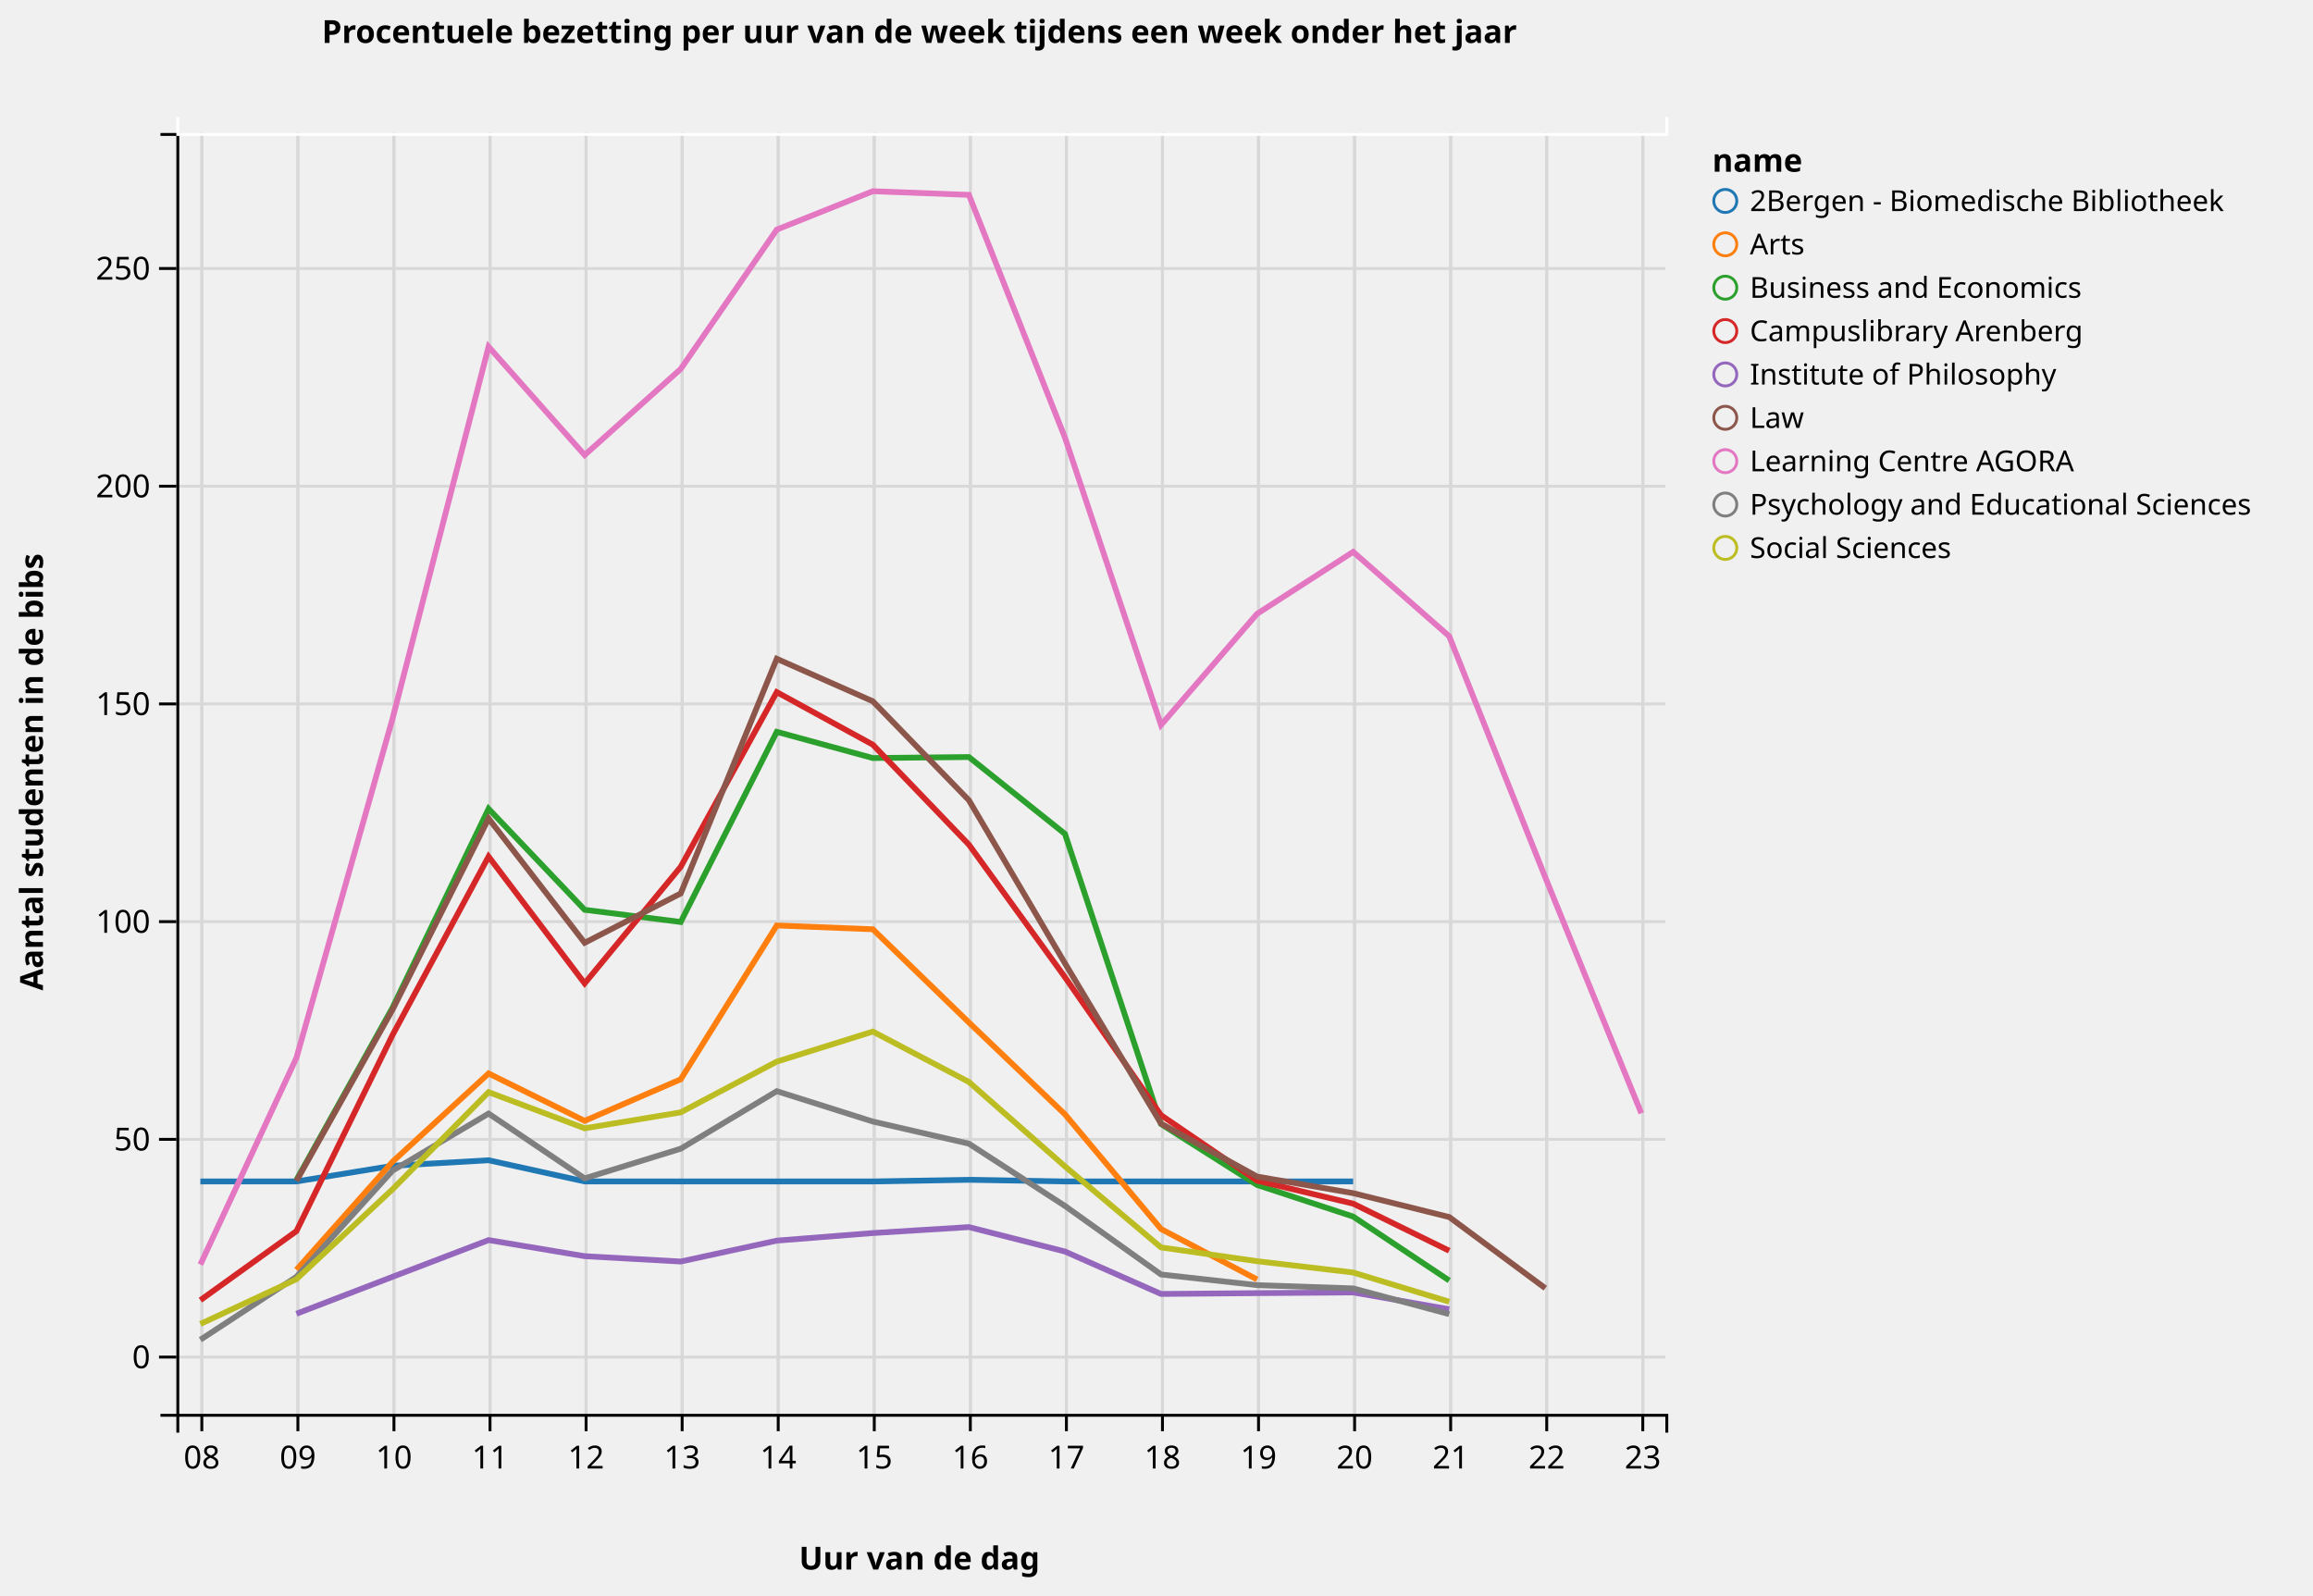
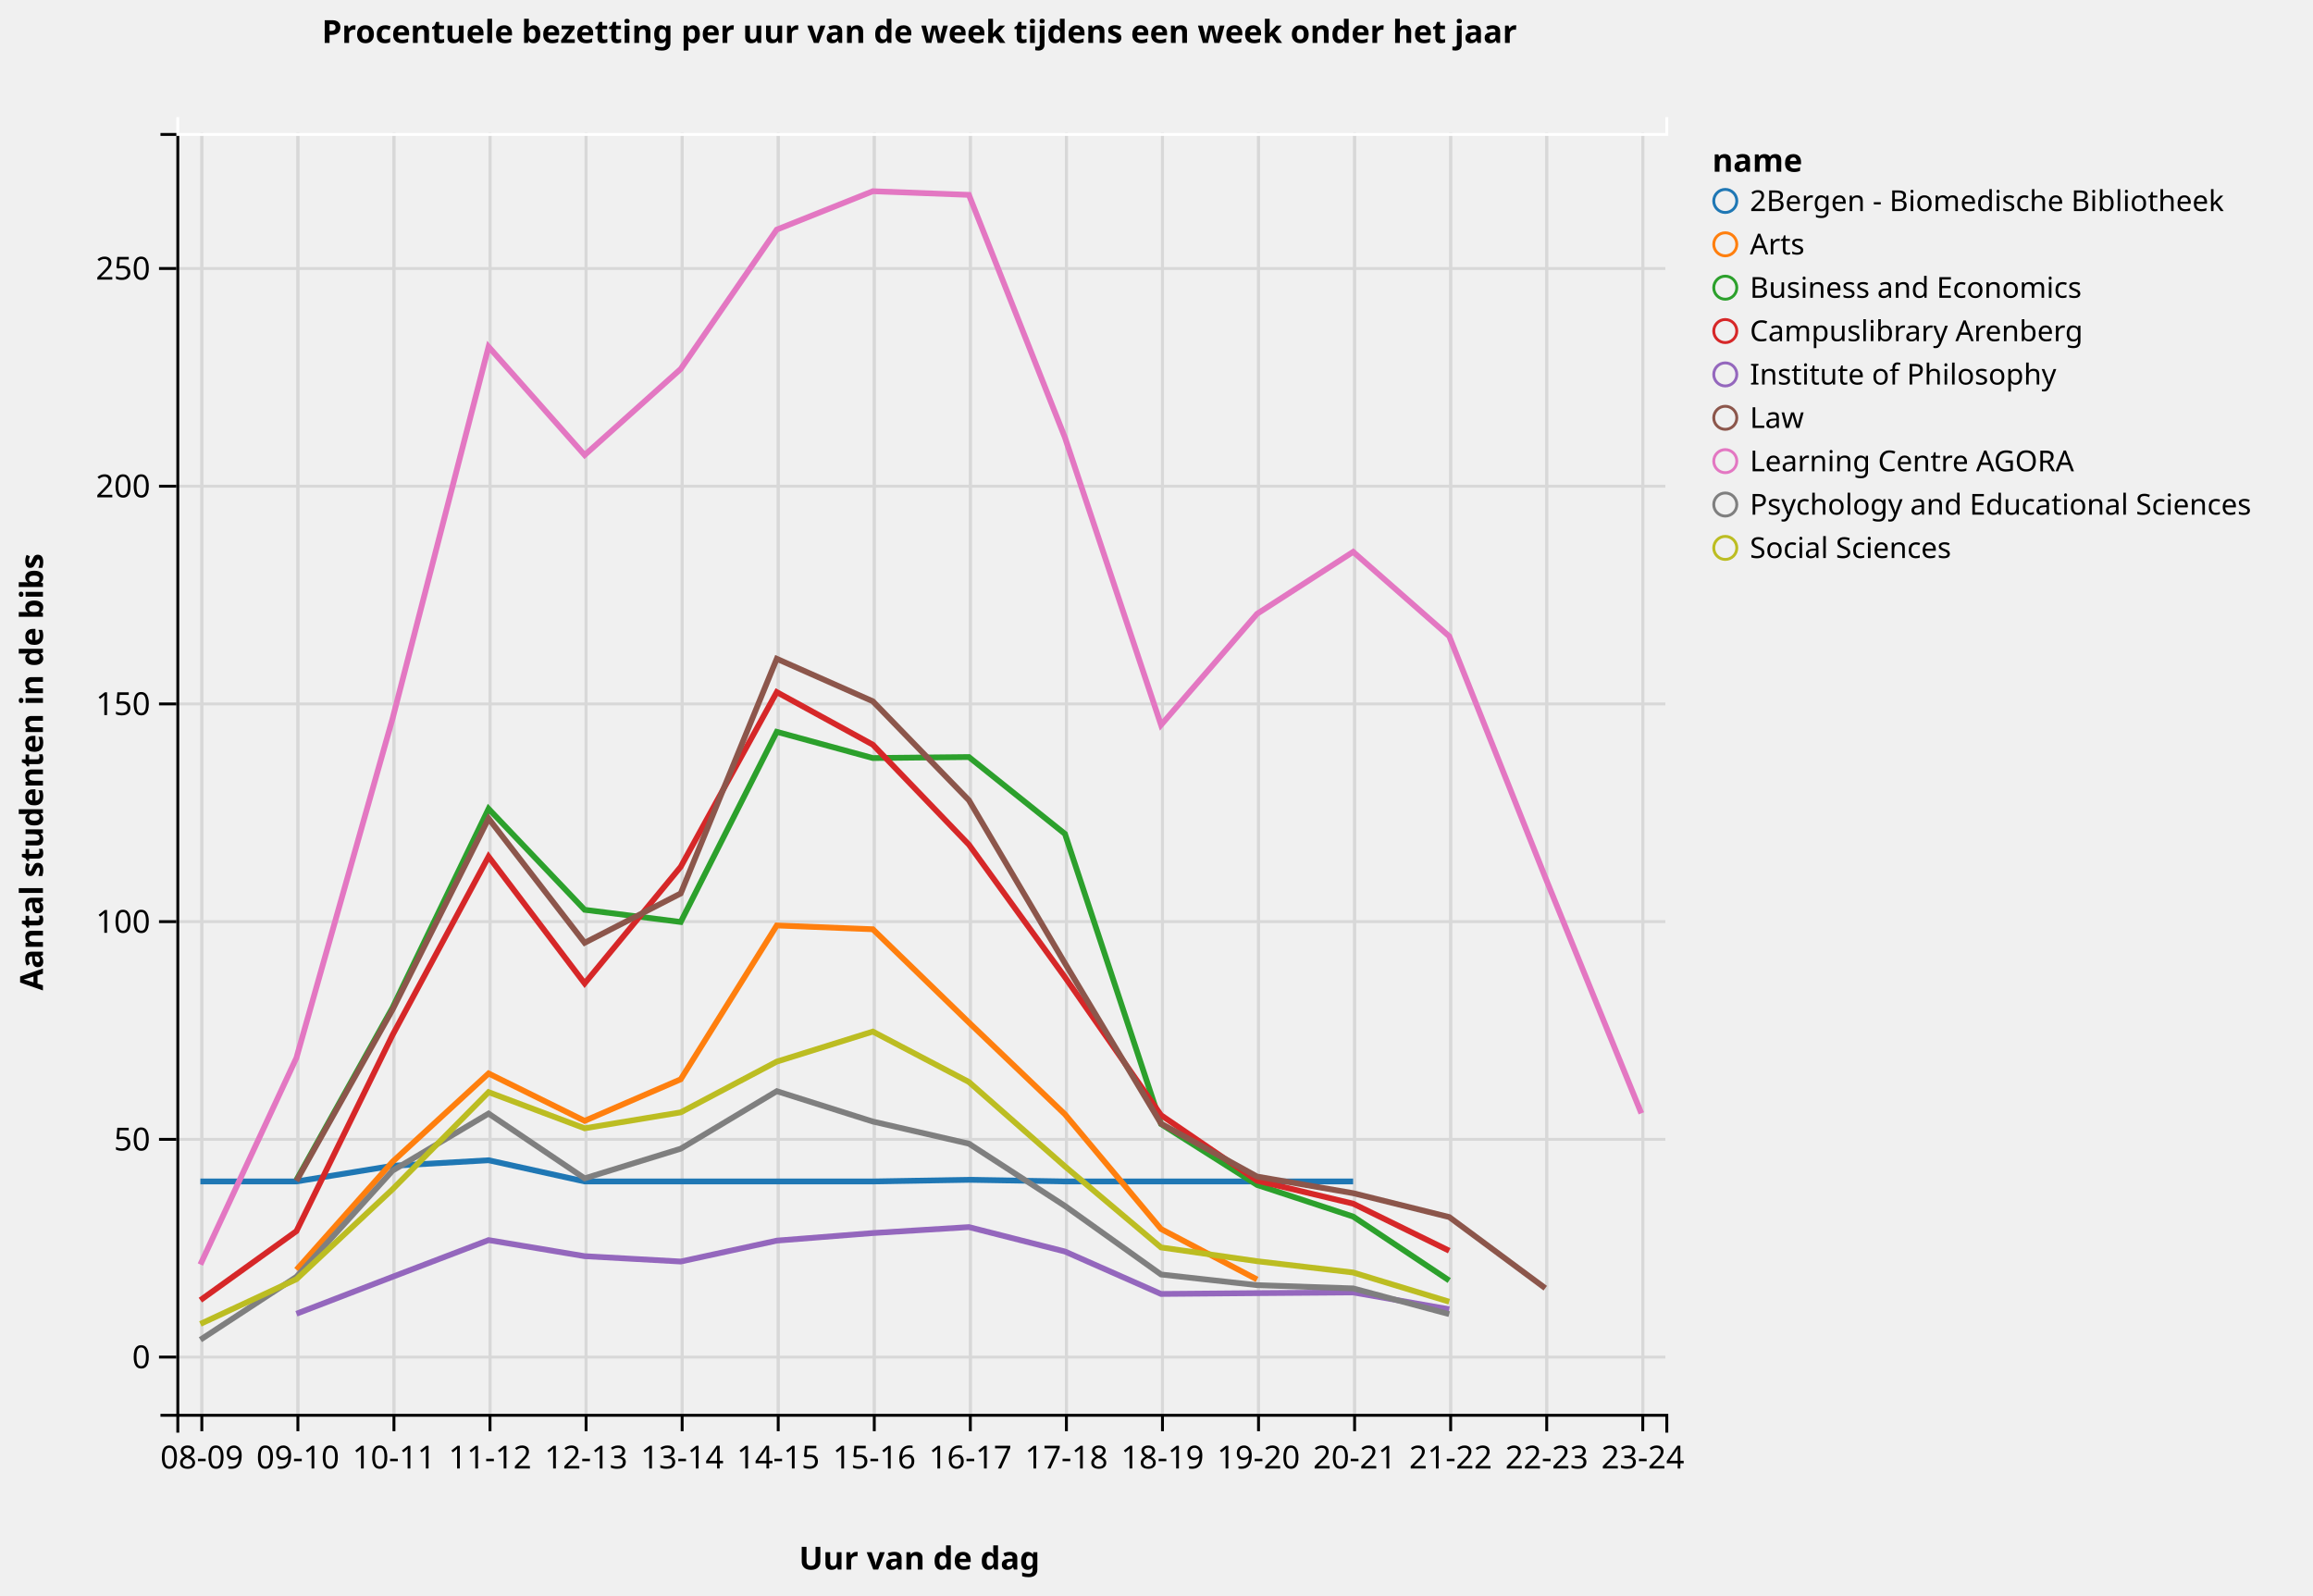
<svg xmlns="http://www.w3.org/2000/svg" class="marks" width="800" height="552">
  <g transform="translate(61,46)">
    <g id="g37" class="type-group">
      <g transform="translate(0,0)">
        <rect class="background" width="515" height="443" style="pointer-events: none; fill: none;" />
        <g id="g38" class="type-group">
          <g transform="translate(0,0)">
            <rect class="background" width="0" height="0" style="pointer-events: none; fill: none;" />
            <g id="g39" class="type-rule" style="pointer-events: none;">
              <line x1="0" y1="423.364" x2="515" y2="423.364" style="fill: none; stroke: #d8d8d8; stroke-width: 1px; opacity: 1;" />
              <line x1="0" y1="348.063" x2="515" y2="348.063" style="fill: none; stroke: #d8d8d8; stroke-width: 1px; opacity: 1;" />
              <line x1="0" y1="272.763" x2="515" y2="272.763" style="fill: none; stroke: #d8d8d8; stroke-width: 1px; opacity: 1;" />
              <line x1="0" y1="197.463" x2="515" y2="197.463" style="fill: none; stroke: #d8d8d8; stroke-width: 1px; opacity: 1;" />
              <line x1="0" y1="122.163" x2="515" y2="122.163" style="fill: none; stroke: #d8d8d8; stroke-width: 1px; opacity: 1;" />
              <line x1="0" y1="46.862" x2="515" y2="46.862" style="fill: none; stroke: #d8d8d8; stroke-width: 1px; opacity: 1;" />
            </g>
            <g id="g40" class="type-rule" style="pointer-events: none;">
              <line x1="-6" y1="423.364" x2="0" y2="423.364" style="fill: none; stroke: #000000; stroke-width: 1px; opacity: 1;" />
              <line x1="-6" y1="348.063" x2="0" y2="348.063" style="fill: none; stroke: #000000; stroke-width: 1px; opacity: 1;" />
              <line x1="-6" y1="272.763" x2="0" y2="272.763" style="fill: none; stroke: #000000; stroke-width: 1px; opacity: 1;" />
              <line x1="-6" y1="197.463" x2="0" y2="197.463" style="fill: none; stroke: #000000; stroke-width: 1px; opacity: 1;" />
              <line x1="-6" y1="122.163" x2="0" y2="122.163" style="fill: none; stroke: #000000; stroke-width: 1px; opacity: 1;" />
              <line x1="-6" y1="46.862" x2="0" y2="46.862" style="fill: none; stroke: #000000; stroke-width: 1px; opacity: 1;" />
            </g>
            <g id="g41" class="type-rule" style="pointer-events: none;" />
            <g id="g42" class="type-text">
              <text x="-9" y="423.364" text-anchor="end" dy=".35em" style="font-style: normal; font-variant: normal; font-weight: normal; font-size: 11px; line-height: normal; font-family: sans-serif; fill: #000000; opacity: 1;">0</text>
              <text x="-9" y="348.063" text-anchor="end" dy=".35em" style="font-style: normal; font-variant: normal; font-weight: normal; font-size: 11px; line-height: normal; font-family: sans-serif; fill: #000000; opacity: 1;">50</text>
              <text x="-9" y="272.763" text-anchor="end" dy=".35em" style="font-style: normal; font-variant: normal; font-weight: normal; font-size: 11px; line-height: normal; font-family: sans-serif; fill: #000000; opacity: 1;">100</text>
              <text x="-9" y="197.463" text-anchor="end" dy=".35em" style="font-style: normal; font-variant: normal; font-weight: normal; font-size: 11px; line-height: normal; font-family: sans-serif; fill: #000000; opacity: 1;">150</text>
              <text x="-9" y="122.163" text-anchor="end" dy=".35em" style="font-style: normal; font-variant: normal; font-weight: normal; font-size: 11px; line-height: normal; font-family: sans-serif; fill: #000000; opacity: 1;">200</text>
              <text x="-9" y="46.862" text-anchor="end" dy=".35em" style="font-style: normal; font-variant: normal; font-weight: normal; font-size: 11px; line-height: normal; font-family: sans-serif; fill: #000000; opacity: 1;">250</text>
            </g>
            <g id="g43" class="type-path" style="pointer-events: none;">
              <path transform="translate(0.5,0.5)" d="M-6,0H0V443H-6" style="fill: none; stroke: #000000; stroke-width: 1px;" />
            </g>
            <g id="g44" class="type-text">
              <text x="-50" y="221" text-anchor="middle" transform="rotate(-90 -50,221)" dy=".35em" style="font-weight: bold; font-style: normal; font-variant: normal; font-size: 11px; line-height: normal; font-family: sans-serif; fill: #000000;">Aantal studenten in de bibs</text>
            </g>
          </g>
        </g>
        <g id="g45" class="type-group">
          <g transform="translate(0,443)">
            <rect class="background" width="0" height="0" style="pointer-events: none; fill: none;" />
            <g id="g46" class="type-rule" style="pointer-events: none;">
              <line x1="8.806" y1="-443" x2="8.806" y2="0" style="fill: none; stroke: #d8d8d8; stroke-width: 1px; opacity: 1;" />
              <line x1="42.032" y1="-443" x2="42.032" y2="0" style="fill: none; stroke: #d8d8d8; stroke-width: 1px; opacity: 1;" />
              <line x1="75.258" y1="-443" x2="75.258" y2="0" style="fill: none; stroke: #d8d8d8; stroke-width: 1px; opacity: 1;" />
              <line x1="108.484" y1="-443" x2="108.484" y2="0" style="fill: none; stroke: #d8d8d8; stroke-width: 1px; opacity: 1;" />
              <line x1="141.71" y1="-443" x2="141.71" y2="0" style="fill: none; stroke: #d8d8d8; stroke-width: 1px; opacity: 1;" />
              <line x1="174.935" y1="-443" x2="174.935" y2="0" style="fill: none; stroke: #d8d8d8; stroke-width: 1px; opacity: 1;" />
              <line x1="208.161" y1="-443" x2="208.161" y2="0" style="fill: none; stroke: #d8d8d8; stroke-width: 1px; opacity: 1;" />
              <line x1="241.387" y1="-443" x2="241.387" y2="0" style="fill: none; stroke: #d8d8d8; stroke-width: 1px; opacity: 1;" />
              <line x1="274.613" y1="-443" x2="274.613" y2="0" style="fill: none; stroke: #d8d8d8; stroke-width: 1px; opacity: 1;" />
              <line x1="307.839" y1="-443" x2="307.839" y2="0" style="fill: none; stroke: #d8d8d8; stroke-width: 1px; opacity: 1;" />
              <line x1="341.065" y1="-443" x2="341.065" y2="0" style="fill: none; stroke: #d8d8d8; stroke-width: 1px; opacity: 1;" />
              <line x1="374.29" y1="-443" x2="374.29" y2="0" style="fill: none; stroke: #d8d8d8; stroke-width: 1px; opacity: 1;" />
              <line x1="407.516" y1="-443" x2="407.516" y2="0" style="fill: none; stroke: #d8d8d8; stroke-width: 1px; opacity: 1;" />
              <line x1="440.742" y1="-443" x2="440.742" y2="0" style="fill: none; stroke: #d8d8d8; stroke-width: 1px; opacity: 1;" />
              <line x1="473.968" y1="-443" x2="473.968" y2="0" style="fill: none; stroke: #d8d8d8; stroke-width: 1px; opacity: 1;" />
              <line x1="507.194" y1="-443" x2="507.194" y2="0" style="fill: none; stroke: #d8d8d8; stroke-width: 1px; opacity: 1;" />
            </g>
            <g id="g47" class="type-rule" style="pointer-events: none;">
              <line x1="8.806" y1="0" x2="8.806" y2="6" style="fill: none; stroke: #000000; stroke-width: 1px; opacity: 1;" />
              <line x1="42.032" y1="0" x2="42.032" y2="6" style="fill: none; stroke: #000000; stroke-width: 1px; opacity: 1;" />
              <line x1="75.258" y1="0" x2="75.258" y2="6" style="fill: none; stroke: #000000; stroke-width: 1px; opacity: 1;" />
              <line x1="108.484" y1="0" x2="108.484" y2="6" style="fill: none; stroke: #000000; stroke-width: 1px; opacity: 1;" />
              <line x1="141.71" y1="0" x2="141.71" y2="6" style="fill: none; stroke: #000000; stroke-width: 1px; opacity: 1;" />
              <line x1="174.935" y1="0" x2="174.935" y2="6" style="fill: none; stroke: #000000; stroke-width: 1px; opacity: 1;" />
              <line x1="208.161" y1="0" x2="208.161" y2="6" style="fill: none; stroke: #000000; stroke-width: 1px; opacity: 1;" />
              <line x1="241.387" y1="0" x2="241.387" y2="6" style="fill: none; stroke: #000000; stroke-width: 1px; opacity: 1;" />
              <line x1="274.613" y1="0" x2="274.613" y2="6" style="fill: none; stroke: #000000; stroke-width: 1px; opacity: 1;" />
              <line x1="307.839" y1="0" x2="307.839" y2="6" style="fill: none; stroke: #000000; stroke-width: 1px; opacity: 1;" />
              <line x1="341.065" y1="0" x2="341.065" y2="6" style="fill: none; stroke: #000000; stroke-width: 1px; opacity: 1;" />
              <line x1="374.29" y1="0" x2="374.29" y2="6" style="fill: none; stroke: #000000; stroke-width: 1px; opacity: 1;" />
              <line x1="407.516" y1="0" x2="407.516" y2="6" style="fill: none; stroke: #000000; stroke-width: 1px; opacity: 1;" />
              <line x1="440.742" y1="0" x2="440.742" y2="6" style="fill: none; stroke: #000000; stroke-width: 1px; opacity: 1;" />
              <line x1="473.968" y1="0" x2="473.968" y2="6" style="fill: none; stroke: #000000; stroke-width: 1px; opacity: 1;" />
              <line x1="507.194" y1="0" x2="507.194" y2="6" style="fill: none; stroke: #000000; stroke-width: 1px; opacity: 1;" />
            </g>
            <g id="g48" class="type-rule" style="pointer-events: none;" />
            <g id="g49" class="type-text">
-               <text x="8.806" y="9" text-anchor="middle" dy=".9em" style="font-style: normal; font-variant: normal; font-weight: normal; font-size: 11px; line-height: normal; font-family: sans-serif; fill: #000000; opacity: 1;">08</text>
-               <text x="42.032" y="9" text-anchor="middle" dy=".9em" style="font-style: normal; font-variant: normal; font-weight: normal; font-size: 11px; line-height: normal; font-family: sans-serif; fill: #000000; opacity: 1;">09</text>
-               <text x="75.258" y="9" text-anchor="middle" dy=".9em" style="font-style: normal; font-variant: normal; font-weight: normal; font-size: 11px; line-height: normal; font-family: sans-serif; fill: #000000; opacity: 1;">10</text>
-               <text x="108.484" y="9" text-anchor="middle" dy=".9em" style="font-style: normal; font-variant: normal; font-weight: normal; font-size: 11px; line-height: normal; font-family: sans-serif; fill: #000000; opacity: 1;">11</text>
-               <text x="141.71" y="9" text-anchor="middle" dy=".9em" style="font-style: normal; font-variant: normal; font-weight: normal; font-size: 11px; line-height: normal; font-family: sans-serif; fill: #000000; opacity: 1;">12</text>
-               <text x="174.935" y="9" text-anchor="middle" dy=".9em" style="font-style: normal; font-variant: normal; font-weight: normal; font-size: 11px; line-height: normal; font-family: sans-serif; fill: #000000; opacity: 1;">13</text>
-               <text x="208.161" y="9" text-anchor="middle" dy=".9em" style="font-style: normal; font-variant: normal; font-weight: normal; font-size: 11px; line-height: normal; font-family: sans-serif; fill: #000000; opacity: 1;">14</text>
-               <text x="241.387" y="9" text-anchor="middle" dy=".9em" style="font-style: normal; font-variant: normal; font-weight: normal; font-size: 11px; line-height: normal; font-family: sans-serif; fill: #000000; opacity: 1;">15</text>
-               <text x="274.613" y="9" text-anchor="middle" dy=".9em" style="font-style: normal; font-variant: normal; font-weight: normal; font-size: 11px; line-height: normal; font-family: sans-serif; fill: #000000; opacity: 1;">16</text>
-               <text x="307.839" y="9" text-anchor="middle" dy=".9em" style="font-style: normal; font-variant: normal; font-weight: normal; font-size: 11px; line-height: normal; font-family: sans-serif; fill: #000000; opacity: 1;">17</text>
-               <text x="341.065" y="9" text-anchor="middle" dy=".9em" style="font-style: normal; font-variant: normal; font-weight: normal; font-size: 11px; line-height: normal; font-family: sans-serif; fill: #000000; opacity: 1;">18</text>
-               <text x="374.29" y="9" text-anchor="middle" dy=".9em" style="font-style: normal; font-variant: normal; font-weight: normal; font-size: 11px; line-height: normal; font-family: sans-serif; fill: #000000; opacity: 1;">19</text>
-               <text x="407.516" y="9" text-anchor="middle" dy=".9em" style="font-style: normal; font-variant: normal; font-weight: normal; font-size: 11px; line-height: normal; font-family: sans-serif; fill: #000000; opacity: 1;">20</text>
-               <text x="440.742" y="9" text-anchor="middle" dy=".9em" style="font-style: normal; font-variant: normal; font-weight: normal; font-size: 11px; line-height: normal; font-family: sans-serif; fill: #000000; opacity: 1;">21</text>
-               <text x="473.968" y="9" text-anchor="middle" dy=".9em" style="font-style: normal; font-variant: normal; font-weight: normal; font-size: 11px; line-height: normal; font-family: sans-serif; fill: #000000; opacity: 1;">22</text>
-               <text x="507.194" y="9" text-anchor="middle" dy=".9em" style="font-style: normal; font-variant: normal; font-weight: normal; font-size: 11px; line-height: normal; font-family: sans-serif; fill: #000000; opacity: 1;">23</text>
+               <text x="8.806" y="9" text-anchor="middle" dy=".9em" style="font-style: normal; font-variant: normal; font-weight: normal; font-size: 11px; line-height: normal; font-family: sans-serif; fill: #000000; opacity: 1;">08-09</text>
+               <text x="42.032" y="9" text-anchor="middle" dy=".9em" style="font-style: normal; font-variant: normal; font-weight: normal; font-size: 11px; line-height: normal; font-family: sans-serif; fill: #000000; opacity: 1;">09-10</text>
+               <text x="75.258" y="9" text-anchor="middle" dy=".9em" style="font-style: normal; font-variant: normal; font-weight: normal; font-size: 11px; line-height: normal; font-family: sans-serif; fill: #000000; opacity: 1;">10-11</text>
+               <text x="108.484" y="9" text-anchor="middle" dy=".9em" style="font-style: normal; font-variant: normal; font-weight: normal; font-size: 11px; line-height: normal; font-family: sans-serif; fill: #000000; opacity: 1;">11-12</text>
+               <text x="141.71" y="9" text-anchor="middle" dy=".9em" style="font-style: normal; font-variant: normal; font-weight: normal; font-size: 11px; line-height: normal; font-family: sans-serif; fill: #000000; opacity: 1;">12-13</text>
+               <text x="174.935" y="9" text-anchor="middle" dy=".9em" style="font-style: normal; font-variant: normal; font-weight: normal; font-size: 11px; line-height: normal; font-family: sans-serif; fill: #000000; opacity: 1;">13-14</text>
+               <text x="208.161" y="9" text-anchor="middle" dy=".9em" style="font-style: normal; font-variant: normal; font-weight: normal; font-size: 11px; line-height: normal; font-family: sans-serif; fill: #000000; opacity: 1;">14-15</text>
+               <text x="241.387" y="9" text-anchor="middle" dy=".9em" style="font-style: normal; font-variant: normal; font-weight: normal; font-size: 11px; line-height: normal; font-family: sans-serif; fill: #000000; opacity: 1;">15-16</text>
+               <text x="274.613" y="9" text-anchor="middle" dy=".9em" style="font-style: normal; font-variant: normal; font-weight: normal; font-size: 11px; line-height: normal; font-family: sans-serif; fill: #000000; opacity: 1;">16-17</text>
+               <text x="307.839" y="9" text-anchor="middle" dy=".9em" style="font-style: normal; font-variant: normal; font-weight: normal; font-size: 11px; line-height: normal; font-family: sans-serif; fill: #000000; opacity: 1;">17-18</text>
+               <text x="341.065" y="9" text-anchor="middle" dy=".9em" style="font-style: normal; font-variant: normal; font-weight: normal; font-size: 11px; line-height: normal; font-family: sans-serif; fill: #000000; opacity: 1;">18-19</text>
+               <text x="374.29" y="9" text-anchor="middle" dy=".9em" style="font-style: normal; font-variant: normal; font-weight: normal; font-size: 11px; line-height: normal; font-family: sans-serif; fill: #000000; opacity: 1;">19-20</text>
+               <text x="407.516" y="9" text-anchor="middle" dy=".9em" style="font-style: normal; font-variant: normal; font-weight: normal; font-size: 11px; line-height: normal; font-family: sans-serif; fill: #000000; opacity: 1;">20-21</text>
+               <text x="440.742" y="9" text-anchor="middle" dy=".9em" style="font-style: normal; font-variant: normal; font-weight: normal; font-size: 11px; line-height: normal; font-family: sans-serif; fill: #000000; opacity: 1;">21-22</text>
+               <text x="473.968" y="9" text-anchor="middle" dy=".9em" style="font-style: normal; font-variant: normal; font-weight: normal; font-size: 11px; line-height: normal; font-family: sans-serif; fill: #000000; opacity: 1;">22-23</text>
+               <text x="507.194" y="9" text-anchor="middle" dy=".9em" style="font-style: normal; font-variant: normal; font-weight: normal; font-size: 11px; line-height: normal; font-family: sans-serif; fill: #000000; opacity: 1;">23-24</text>
            </g>
            <g id="g50" class="type-path" style="pointer-events: none;">
              <path transform="translate(0.5,0.5)" d="M0,6V0H515V6" style="fill: none; stroke: #000000; stroke-width: 1px;" />
            </g>
            <g id="g51" class="type-text">
              <text x="257" y="50" text-anchor="middle" dy=".35em" style="font-weight: bold; font-style: normal; font-variant: normal; font-size: 11px; line-height: normal; font-family: sans-serif; fill: #000000;">Uur van de dag</text>
            </g>
          </g>
        </g>
        <g id="g52" class="type-group">
          <g transform="translate(0,0)">
            <rect class="background" width="0" height="0" style="pointer-events: none; fill: none;" />
            <g id="g53" class="type-rule" style="pointer-events: none;">
              <line x1="8.806" y1="0" x2="8.806" y2="443" style="fill: none; stroke: #d8d8d8; stroke-width: 1px; opacity: 1;" />
              <line x1="42.032" y1="0" x2="42.032" y2="443" style="fill: none; stroke: #d8d8d8; stroke-width: 1px; opacity: 1;" />
              <line x1="75.258" y1="0" x2="75.258" y2="443" style="fill: none; stroke: #d8d8d8; stroke-width: 1px; opacity: 1;" />
              <line x1="108.484" y1="0" x2="108.484" y2="443" style="fill: none; stroke: #d8d8d8; stroke-width: 1px; opacity: 1;" />
              <line x1="141.71" y1="0" x2="141.71" y2="443" style="fill: none; stroke: #d8d8d8; stroke-width: 1px; opacity: 1;" />
              <line x1="174.935" y1="0" x2="174.935" y2="443" style="fill: none; stroke: #d8d8d8; stroke-width: 1px; opacity: 1;" />
              <line x1="208.161" y1="0" x2="208.161" y2="443" style="fill: none; stroke: #d8d8d8; stroke-width: 1px; opacity: 1;" />
              <line x1="241.387" y1="0" x2="241.387" y2="443" style="fill: none; stroke: #d8d8d8; stroke-width: 1px; opacity: 1;" />
              <line x1="274.613" y1="0" x2="274.613" y2="443" style="fill: none; stroke: #d8d8d8; stroke-width: 1px; opacity: 1;" />
              <line x1="307.839" y1="0" x2="307.839" y2="443" style="fill: none; stroke: #d8d8d8; stroke-width: 1px; opacity: 1;" />
              <line x1="341.065" y1="0" x2="341.065" y2="443" style="fill: none; stroke: #d8d8d8; stroke-width: 1px; opacity: 1;" />
              <line x1="374.29" y1="0" x2="374.29" y2="443" style="fill: none; stroke: #d8d8d8; stroke-width: 1px; opacity: 1;" />
              <line x1="407.516" y1="0" x2="407.516" y2="443" style="fill: none; stroke: #d8d8d8; stroke-width: 1px; opacity: 1;" />
              <line x1="440.742" y1="0" x2="440.742" y2="443" style="fill: none; stroke: #d8d8d8; stroke-width: 1px; opacity: 1;" />
              <line x1="473.968" y1="0" x2="473.968" y2="443" style="fill: none; stroke: #d8d8d8; stroke-width: 1px; opacity: 1;" />
              <line x1="507.194" y1="0" x2="507.194" y2="443" style="fill: none; stroke: #d8d8d8; stroke-width: 1px; opacity: 1;" />
            </g>
            <g id="g54" class="type-rule" style="pointer-events: none;">
              <line x1="8.806" y1="-6" x2="8.806" y2="0" style="fill: none; stroke: #000000; stroke-width: 0px; opacity: 1;" />
              <line x1="42.032" y1="-6" x2="42.032" y2="0" style="fill: none; stroke: #000000; stroke-width: 0px; opacity: 1;" />
              <line x1="75.258" y1="-6" x2="75.258" y2="0" style="fill: none; stroke: #000000; stroke-width: 0px; opacity: 1;" />
              <line x1="108.484" y1="-6" x2="108.484" y2="0" style="fill: none; stroke: #000000; stroke-width: 0px; opacity: 1;" />
              <line x1="141.71" y1="-6" x2="141.71" y2="0" style="fill: none; stroke: #000000; stroke-width: 0px; opacity: 1;" />
              <line x1="174.935" y1="-6" x2="174.935" y2="0" style="fill: none; stroke: #000000; stroke-width: 0px; opacity: 1;" />
              <line x1="208.161" y1="-6" x2="208.161" y2="0" style="fill: none; stroke: #000000; stroke-width: 0px; opacity: 1;" />
              <line x1="241.387" y1="-6" x2="241.387" y2="0" style="fill: none; stroke: #000000; stroke-width: 0px; opacity: 1;" />
              <line x1="274.613" y1="-6" x2="274.613" y2="0" style="fill: none; stroke: #000000; stroke-width: 0px; opacity: 1;" />
              <line x1="307.839" y1="-6" x2="307.839" y2="0" style="fill: none; stroke: #000000; stroke-width: 0px; opacity: 1;" />
              <line x1="341.065" y1="-6" x2="341.065" y2="0" style="fill: none; stroke: #000000; stroke-width: 0px; opacity: 1;" />
              <line x1="374.29" y1="-6" x2="374.29" y2="0" style="fill: none; stroke: #000000; stroke-width: 0px; opacity: 1;" />
              <line x1="407.516" y1="-6" x2="407.516" y2="0" style="fill: none; stroke: #000000; stroke-width: 0px; opacity: 1;" />
              <line x1="440.742" y1="-6" x2="440.742" y2="0" style="fill: none; stroke: #000000; stroke-width: 0px; opacity: 1;" />
              <line x1="473.968" y1="-6" x2="473.968" y2="0" style="fill: none; stroke: #000000; stroke-width: 0px; opacity: 1;" />
              <line x1="507.194" y1="-6" x2="507.194" y2="0" style="fill: none; stroke: #000000; stroke-width: 0px; opacity: 1;" />
            </g>
            <g id="g55" class="type-rule" style="pointer-events: none;" />
            <g id="g56" class="type-text">
-               <text x="8.806" y="-9" text-anchor="middle" style="font-style: normal; font-variant: normal; font-weight: normal; font-size: 0px; line-height: normal; font-family: sans-serif; fill: #000000; opacity: 1;">08</text>
-               <text x="42.032" y="-9" text-anchor="middle" style="font-style: normal; font-variant: normal; font-weight: normal; font-size: 0px; line-height: normal; font-family: sans-serif; fill: #000000; opacity: 1;">09</text>
-               <text x="75.258" y="-9" text-anchor="middle" style="font-style: normal; font-variant: normal; font-weight: normal; font-size: 0px; line-height: normal; font-family: sans-serif; fill: #000000; opacity: 1;">10</text>
-               <text x="108.484" y="-9" text-anchor="middle" style="font-style: normal; font-variant: normal; font-weight: normal; font-size: 0px; line-height: normal; font-family: sans-serif; fill: #000000; opacity: 1;">11</text>
-               <text x="141.71" y="-9" text-anchor="middle" style="font-style: normal; font-variant: normal; font-weight: normal; font-size: 0px; line-height: normal; font-family: sans-serif; fill: #000000; opacity: 1;">12</text>
-               <text x="174.935" y="-9" text-anchor="middle" style="font-style: normal; font-variant: normal; font-weight: normal; font-size: 0px; line-height: normal; font-family: sans-serif; fill: #000000; opacity: 1;">13</text>
-               <text x="208.161" y="-9" text-anchor="middle" style="font-style: normal; font-variant: normal; font-weight: normal; font-size: 0px; line-height: normal; font-family: sans-serif; fill: #000000; opacity: 1;">14</text>
-               <text x="241.387" y="-9" text-anchor="middle" style="font-style: normal; font-variant: normal; font-weight: normal; font-size: 0px; line-height: normal; font-family: sans-serif; fill: #000000; opacity: 1;">15</text>
-               <text x="274.613" y="-9" text-anchor="middle" style="font-style: normal; font-variant: normal; font-weight: normal; font-size: 0px; line-height: normal; font-family: sans-serif; fill: #000000; opacity: 1;">16</text>
-               <text x="307.839" y="-9" text-anchor="middle" style="font-style: normal; font-variant: normal; font-weight: normal; font-size: 0px; line-height: normal; font-family: sans-serif; fill: #000000; opacity: 1;">17</text>
-               <text x="341.065" y="-9" text-anchor="middle" style="font-style: normal; font-variant: normal; font-weight: normal; font-size: 0px; line-height: normal; font-family: sans-serif; fill: #000000; opacity: 1;">18</text>
-               <text x="374.29" y="-9" text-anchor="middle" style="font-style: normal; font-variant: normal; font-weight: normal; font-size: 0px; line-height: normal; font-family: sans-serif; fill: #000000; opacity: 1;">19</text>
-               <text x="407.516" y="-9" text-anchor="middle" style="font-style: normal; font-variant: normal; font-weight: normal; font-size: 0px; line-height: normal; font-family: sans-serif; fill: #000000; opacity: 1;">20</text>
-               <text x="440.742" y="-9" text-anchor="middle" style="font-style: normal; font-variant: normal; font-weight: normal; font-size: 0px; line-height: normal; font-family: sans-serif; fill: #000000; opacity: 1;">21</text>
-               <text x="473.968" y="-9" text-anchor="middle" style="font-style: normal; font-variant: normal; font-weight: normal; font-size: 0px; line-height: normal; font-family: sans-serif; fill: #000000; opacity: 1;">22</text>
-               <text x="507.194" y="-9" text-anchor="middle" style="font-style: normal; font-variant: normal; font-weight: normal; font-size: 0px; line-height: normal; font-family: sans-serif; fill: #000000; opacity: 1;">23</text>
+               <text x="8.806" y="-9" text-anchor="middle" style="font-style: normal; font-variant: normal; font-weight: normal; font-size: 0px; line-height: normal; font-family: sans-serif; fill: #000000; opacity: 1;">08-09</text>
+               <text x="42.032" y="-9" text-anchor="middle" style="font-style: normal; font-variant: normal; font-weight: normal; font-size: 0px; line-height: normal; font-family: sans-serif; fill: #000000; opacity: 1;">09-10</text>
+               <text x="75.258" y="-9" text-anchor="middle" style="font-style: normal; font-variant: normal; font-weight: normal; font-size: 0px; line-height: normal; font-family: sans-serif; fill: #000000; opacity: 1;">10-11</text>
+               <text x="108.484" y="-9" text-anchor="middle" style="font-style: normal; font-variant: normal; font-weight: normal; font-size: 0px; line-height: normal; font-family: sans-serif; fill: #000000; opacity: 1;">11-12</text>
+               <text x="141.71" y="-9" text-anchor="middle" style="font-style: normal; font-variant: normal; font-weight: normal; font-size: 0px; line-height: normal; font-family: sans-serif; fill: #000000; opacity: 1;">12-13</text>
+               <text x="174.935" y="-9" text-anchor="middle" style="font-style: normal; font-variant: normal; font-weight: normal; font-size: 0px; line-height: normal; font-family: sans-serif; fill: #000000; opacity: 1;">13-14</text>
+               <text x="208.161" y="-9" text-anchor="middle" style="font-style: normal; font-variant: normal; font-weight: normal; font-size: 0px; line-height: normal; font-family: sans-serif; fill: #000000; opacity: 1;">14-15</text>
+               <text x="241.387" y="-9" text-anchor="middle" style="font-style: normal; font-variant: normal; font-weight: normal; font-size: 0px; line-height: normal; font-family: sans-serif; fill: #000000; opacity: 1;">15-16</text>
+               <text x="274.613" y="-9" text-anchor="middle" style="font-style: normal; font-variant: normal; font-weight: normal; font-size: 0px; line-height: normal; font-family: sans-serif; fill: #000000; opacity: 1;">16-17</text>
+               <text x="307.839" y="-9" text-anchor="middle" style="font-style: normal; font-variant: normal; font-weight: normal; font-size: 0px; line-height: normal; font-family: sans-serif; fill: #000000; opacity: 1;">17-18</text>
+               <text x="341.065" y="-9" text-anchor="middle" style="font-style: normal; font-variant: normal; font-weight: normal; font-size: 0px; line-height: normal; font-family: sans-serif; fill: #000000; opacity: 1;">18-19</text>
+               <text x="374.29" y="-9" text-anchor="middle" style="font-style: normal; font-variant: normal; font-weight: normal; font-size: 0px; line-height: normal; font-family: sans-serif; fill: #000000; opacity: 1;">19-20</text>
+               <text x="407.516" y="-9" text-anchor="middle" style="font-style: normal; font-variant: normal; font-weight: normal; font-size: 0px; line-height: normal; font-family: sans-serif; fill: #000000; opacity: 1;">20-21</text>
+               <text x="440.742" y="-9" text-anchor="middle" style="font-style: normal; font-variant: normal; font-weight: normal; font-size: 0px; line-height: normal; font-family: sans-serif; fill: #000000; opacity: 1;">21-22</text>
+               <text x="473.968" y="-9" text-anchor="middle" style="font-style: normal; font-variant: normal; font-weight: normal; font-size: 0px; line-height: normal; font-family: sans-serif; fill: #000000; opacity: 1;">22-23</text>
+               <text x="507.194" y="-9" text-anchor="middle" style="font-style: normal; font-variant: normal; font-weight: normal; font-size: 0px; line-height: normal; font-family: sans-serif; fill: #000000; opacity: 1;">23-24</text>
            </g>
            <g id="g57" class="type-path" style="pointer-events: none;">
              <path transform="translate(0.5,0.5)" d="M0,-6V0H515V-6" style="fill: none; stroke: #ffffff; stroke-width: 1px;" />
            </g>
            <g id="g58" class="type-text">
              <text x="257" y="-35" text-anchor="middle" dy=".35em" style="font-weight: bold; font-style: normal; font-variant: normal; font-size: 11px; line-height: normal; font-family: sans-serif; fill: #000000;">Procentuele bezetting per uur van de week tijdens een week onder het jaar</text>
            </g>
          </g>
        </g>
        <g id="g59" class="type-group">
          <g transform="translate(0,0)">
            <rect class="background" width="0" height="0" style="fill: none;" />
            <g id="g60" class="type-line">
              <path d="M8.306,362.623L41.532,362.623L74.758,357.202L107.984,355.29L141.21,362.623L174.435,362.623L207.661,362.623L240.887,362.623L274.113,362.05L307.339,362.623L340.565,362.623L373.79,362.623L407.016,362.623" style="fill: none; stroke: #1f77b4; stroke-width: 2px;" />
            </g>
          </g>
          <g transform="translate(0,0)">
            <rect class="background" width="0" height="0" style="fill: none;" />
            <g id="g61" class="type-line">
              <path d="M41.532,393.18L74.758,355.816L107.984,325.271L141.21,341.66L174.435,327.293L207.661,274.085L240.887,275.396L274.113,307.634L307.339,339.401L340.565,379.071L373.79,396.521" style="fill: none; stroke: #ff7f0e; stroke-width: 2px;" />
            </g>
          </g>
          <g transform="translate(0,0)">
            <rect class="background" width="0" height="0" style="fill: none;" />
            <g id="g62" class="type-line">
              <path d="M41.532,362.081L74.758,302.519L107.984,233.739L141.21,268.664L174.435,272.881L207.661,207.113L240.887,216.179L274.113,215.834L307.339,242.407L340.565,342.776L373.79,363.832L407.016,374.766L440.242,396.885" style="fill: none; stroke: #2ca02c; stroke-width: 2px;" />
            </g>
          </g>
          <g transform="translate(0,0)">
            <rect class="background" width="0" height="0" style="fill: none;" />
            <g id="g63" class="type-line">
              <path d="M8.306,403.677L41.532,379.804L74.758,311.997L107.984,250.258L141.21,294.122L174.435,253.8L207.661,193.379L240.887,211.556L274.113,246.127L307.339,291.977L340.565,339.693L373.79,362.369L407.016,370.304L440.242,386.587" style="fill: none; stroke: #d62728; stroke-width: 2px;" />
            </g>
          </g>
          <g transform="translate(0,0)">
            <rect class="background" width="0" height="0" style="fill: none;" />
            <g id="g64" class="type-line">
              <path d="M41.532,408.376L74.758,395.605L107.984,382.908L141.21,388.466L174.435,390.319L207.661,383.09L240.887,380.47L274.113,378.409L307.339,386.855L340.565,401.529L373.79,401.252L407.016,401.008L440.242,406.829" style="fill: none; stroke: #9467bd; stroke-width: 2px;" />
            </g>
          </g>
          <g transform="translate(0,0)">
            <rect class="background" width="0" height="0" style="fill: none;" />
            <g id="g65" class="type-line">
              <path d="M41.532,362.443L74.758,303.224L107.984,237.089L141.21,280.082L174.435,263.014L207.661,181.854L240.887,196.549L274.113,230.77L307.339,287.166L340.565,342.617L373.79,360.93L407.016,366.678L440.242,374.935L473.468,399.543" style="fill: none; stroke: #8c564b; stroke-width: 2px;" />
            </g>
          </g>
          <g transform="translate(0,0)">
            <rect class="background" width="0" height="0" style="fill: none;" />
            <g id="g66" class="type-line">
              <path d="M8.306,391.358L41.532,319.853L74.758,202.6L107.984,73.923L141.21,111.39L174.435,81.624L207.661,33.418L240.887,20.136L274.113,21.395L307.339,105.344L340.565,204.736L373.79,166.293L407.016,144.87L440.242,174.057L473.468,257.444L506.694,339.059" style="fill: none; stroke: #e377c2; stroke-width: 2px;" />
            </g>
          </g>
          <g transform="translate(0,0)">
            <rect class="background" width="0" height="0" style="fill: none;" />
            <g id="g67" class="type-line">
              <path d="M8.306,417.364L41.532,395.605L74.758,358.889L107.984,339.147L141.21,361.554L174.435,351.298L207.661,331.404L240.887,341.901L274.113,349.556L307.339,371.087L340.565,394.798L373.79,398.488L407.016,399.615L440.242,408.512" style="fill: none; stroke: #7f7f7f; stroke-width: 2px;" />
            </g>
          </g>
          <g transform="translate(0,0)">
            <rect class="background" width="0" height="0" style="fill: none;" />
            <g id="g68" class="type-line">
              <path d="M8.306,411.9L41.532,396.433L74.758,365.334L107.984,331.734L141.21,344.235L174.435,338.723L207.661,321.178L240.887,310.787L274.113,328.215L307.339,357.413L340.565,385.443L373.79,390.206L407.016,394.118L440.242,404.216" style="fill: none; stroke: #bcbd22; stroke-width: 2px;" />
            </g>
          </g>
        </g>
        <g id="g69" class="type-group">
          <g transform="translate(528.2248,0.5)">
            <rect class="background" width="207" height="151" style="pointer-events: none; fill: none;" />
            <g id="g70" class="type-text" style="pointer-events: none;">
              <text x="3" y="3" text-anchor="start" dy=".9em" style="font-weight: bold; font-style: normal; font-variant: normal; font-size: 11px; line-height: normal; font-family: sans-serif; fill: #000000; opacity: 1;">name</text>
            </g>
            <g id="g71" class="type-symbol" style="pointer-events: none;">
              <path transform="translate(7.5,23)" d="M0,3.989A3.989,3.989 0 1,1 0,-3.989A3.989,3.989 0 1,1 0,3.989Z" style="fill: none; stroke: #1f77b4; stroke-width: 1px; opacity: 1;" />
              <path transform="translate(7.5,38)" d="M0,3.989A3.989,3.989 0 1,1 0,-3.989A3.989,3.989 0 1,1 0,3.989Z" style="fill: none; stroke: #ff7f0e; stroke-width: 1px; opacity: 1;" />
              <path transform="translate(7.5,53)" d="M0,3.989A3.989,3.989 0 1,1 0,-3.989A3.989,3.989 0 1,1 0,3.989Z" style="fill: none; stroke: #2ca02c; stroke-width: 1px; opacity: 1;" />
              <path transform="translate(7.5,68)" d="M0,3.989A3.989,3.989 0 1,1 0,-3.989A3.989,3.989 0 1,1 0,3.989Z" style="fill: none; stroke: #d62728; stroke-width: 1px; opacity: 1;" />
              <path transform="translate(7.5,83)" d="M0,3.989A3.989,3.989 0 1,1 0,-3.989A3.989,3.989 0 1,1 0,3.989Z" style="fill: none; stroke: #9467bd; stroke-width: 1px; opacity: 1;" />
              <path transform="translate(7.5,98)" d="M0,3.989A3.989,3.989 0 1,1 0,-3.989A3.989,3.989 0 1,1 0,3.989Z" style="fill: none; stroke: #8c564b; stroke-width: 1px; opacity: 1;" />
              <path transform="translate(7.5,113)" d="M0,3.989A3.989,3.989 0 1,1 0,-3.989A3.989,3.989 0 1,1 0,3.989Z" style="fill: none; stroke: #e377c2; stroke-width: 1px; opacity: 1;" />
              <path transform="translate(7.5,128)" d="M0,3.989A3.989,3.989 0 1,1 0,-3.989A3.989,3.989 0 1,1 0,3.989Z" style="fill: none; stroke: #7f7f7f; stroke-width: 1px; opacity: 1;" />
              <path transform="translate(7.5,143)" d="M0,3.989A3.989,3.989 0 1,1 0,-3.989A3.989,3.989 0 1,1 0,3.989Z" style="fill: none; stroke: #bcbd22; stroke-width: 1px; opacity: 1;" />
            </g>
            <g id="g72" class="type-text" style="pointer-events: none;">
              <text x="16" y="23" text-anchor="start" dy=".35em" style="font-style: normal; font-variant: normal; font-weight: normal; font-size: 10px; line-height: normal; font-family: sans-serif; fill: #000000; opacity: 1;">2Bergen - Biomedische Bibliotheek</text>
              <text x="16" y="38" text-anchor="start" dy=".35em" style="font-style: normal; font-variant: normal; font-weight: normal; font-size: 10px; line-height: normal; font-family: sans-serif; fill: #000000; opacity: 1;">Arts</text>
              <text x="16" y="53" text-anchor="start" dy=".35em" style="font-style: normal; font-variant: normal; font-weight: normal; font-size: 10px; line-height: normal; font-family: sans-serif; fill: #000000; opacity: 1;">Business and Economics</text>
              <text x="16" y="68" text-anchor="start" dy=".35em" style="font-style: normal; font-variant: normal; font-weight: normal; font-size: 10px; line-height: normal; font-family: sans-serif; fill: #000000; opacity: 1;">Campuslibrary Arenberg</text>
              <text x="16" y="83" text-anchor="start" dy=".35em" style="font-style: normal; font-variant: normal; font-weight: normal; font-size: 10px; line-height: normal; font-family: sans-serif; fill: #000000; opacity: 1;">Institute of Philosophy</text>
              <text x="16" y="98" text-anchor="start" dy=".35em" style="font-style: normal; font-variant: normal; font-weight: normal; font-size: 10px; line-height: normal; font-family: sans-serif; fill: #000000; opacity: 1;">Law</text>
              <text x="16" y="113" text-anchor="start" dy=".35em" style="font-style: normal; font-variant: normal; font-weight: normal; font-size: 10px; line-height: normal; font-family: sans-serif; fill: #000000; opacity: 1;">Learning Centre AGORA</text>
              <text x="16" y="128" text-anchor="start" dy=".35em" style="font-style: normal; font-variant: normal; font-weight: normal; font-size: 10px; line-height: normal; font-family: sans-serif; fill: #000000; opacity: 1;">Psychology and Educational Sciences</text>
              <text x="16" y="143" text-anchor="start" dy=".35em" style="font-style: normal; font-variant: normal; font-weight: normal; font-size: 10px; line-height: normal; font-family: sans-serif; fill: #000000; opacity: 1;">Social Sciences</text>
            </g>
          </g>
        </g>
      </g>
    </g>
  </g>
</svg>
